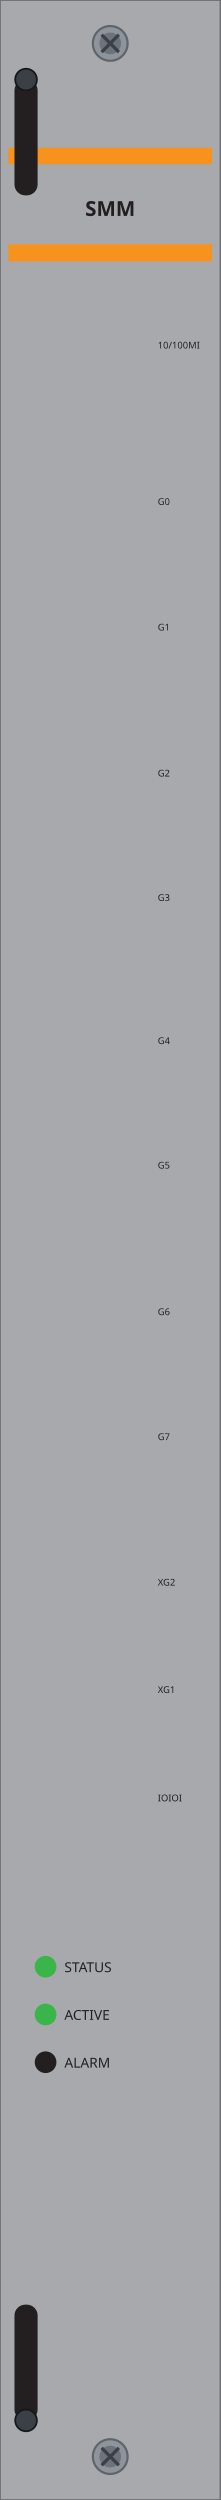
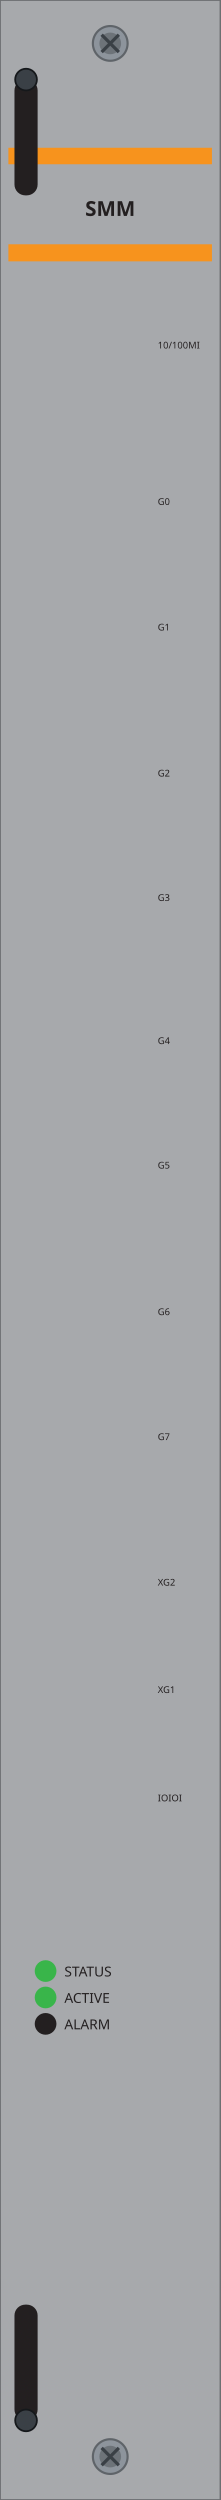
<svg xmlns="http://www.w3.org/2000/svg" width="30.47mm" height="345.5mm" viewBox="0 0 30.47 345.5">
  <rect id="plate" x="0" y="0" width="30.47" height="345.5" fill="#a7a9ac" stroke="#6d6f71" stroke-width="0.25" />
  <g id="silkscreen">
    <rect x="1.16" y="20.42" width="28.13" height="2.28" fill="#f7931d" />
    <rect x="1.16" y="33.76" width="28.13" height="2.36" fill="#f7931d" />
    <text id="model" x="15.23" y="29.84" font-family="sans-serif" font-size="2.84" font-weight="bold" text-anchor="middle" fill="#231f20">SMM</text>
    <text x="21.8" y="48.16" font-family="sans-serif" font-size="1.3" fill="#231f20">10/100MI</text>
    <text x="21.8" y="69.78" font-family="sans-serif" font-size="1.3" fill="#231f20">G0</text>
    <text x="21.8" y="87.13" font-family="sans-serif" font-size="1.3" fill="#231f20">G1</text>
    <text x="21.8" y="107.31" font-family="sans-serif" font-size="1.3" fill="#231f20">G2</text>
    <text x="21.8" y="124.51" font-family="sans-serif" font-size="1.3" fill="#231f20">G3</text>
    <text x="21.8" y="144.29" font-family="sans-serif" font-size="1.3" fill="#231f20">G4</text>
    <text x="21.8" y="161.49" font-family="sans-serif" font-size="1.3" fill="#231f20">G5</text>
    <text x="21.8" y="181.75" font-family="sans-serif" font-size="1.3" fill="#231f20">G6</text>
    <text x="21.8" y="199.02" font-family="sans-serif" font-size="1.3" fill="#231f20">G7</text>
    <text x="21.8" y="219.13" font-family="sans-serif" font-size="1.3" fill="#231f20">XG2</text>
    <text x="21.8" y="233.97" font-family="sans-serif" font-size="1.3" fill="#231f20">XG1</text>
    <text x="21.8" y="248.94" font-family="sans-serif" font-size="1.3" fill="#231f20">IOIOI</text>
-     <text x="8.9" y="272.55" font-family="sans-serif" font-size="1.9" fill="#231f20">STATUS</text>
-     <text x="8.9" y="279.15" font-family="sans-serif" font-size="1.9" fill="#231f20">ACTIVE</text>
-     <text x="8.9" y="285.75" font-family="sans-serif" font-size="1.9" fill="#231f20">ALARM</text>
+     <text x="8.9" y="273.15" font-family="sans-serif" font-size="1.9" fill="#231f20">STATUS</text>
+     <text x="8.9" y="276.80" font-family="sans-serif" font-size="1.9" fill="#231f20">ACTIVE</text>
+     <text x="8.9" y="280.45" font-family="sans-serif" font-size="1.9" fill="#231f20">ALARM</text>
  </g>
-   <circle id="status" cx="6.3" cy="271.8" r="1.5" fill="#39b54a" />
-   <circle id="active" cx="6.3" cy="278.4" r="1.5" fill="#39b54a" />
-   <circle id="alarm" cx="6.3" cy="285.0" r="1.5" fill="#231f20" />
+   <circle id="status" cx="6.3" cy="272.40" r="1.5" fill="#39b54a" />
+   <circle id="active" cx="6.3" cy="276.05" r="1.5" fill="#39b54a" />
+   <circle id="alarm" cx="6.3" cy="279.70" r="1.5" fill="#231f20" />
  <g id="screw-t">
    <circle cx="15.235" cy="6.0" r="2.4" fill="#8d949c" stroke="#5f6469" stroke-width="0.3" />
    <circle cx="15.235" cy="6.0" r="1.5" fill="#6d7379" />
    <path d="M 14.045 4.80 L 16.425 7.20 M 14.045 7.20 L 16.425 4.80" stroke="#3a4046" stroke-width="0.45" fill="none" />
  </g>
  <g id="screw-b">
    <circle cx="15.235" cy="339.5" r="2.4" fill="#8d949c" stroke="#5f6469" stroke-width="0.3" />
    <circle cx="15.235" cy="339.5" r="1.5" fill="#6d7379" />
    <path d="M 14.045 338.30 L 16.425 340.70 M 14.045 340.70 L 16.425 338.30" stroke="#3a4046" stroke-width="0.45" fill="none" />
  </g>
  <g id="latch-t">
    <rect x="2.0" y="11.0" width="3.2" height="16.00" rx="1.5" fill="#231f20" />
    <circle cx="3.6" cy="11.0" r="1.5" fill="#3a4046" stroke="#15181b" stroke-width="0.25" />
  </g>
  <g id="latch-b">
    <rect x="2.0" y="318.5" width="3.2" height="16.00" rx="1.5" fill="#231f20" />
    <circle cx="3.6" cy="334.5" r="1.5" fill="#3a4046" stroke="#15181b" stroke-width="0.25" />
  </g>
</svg>
